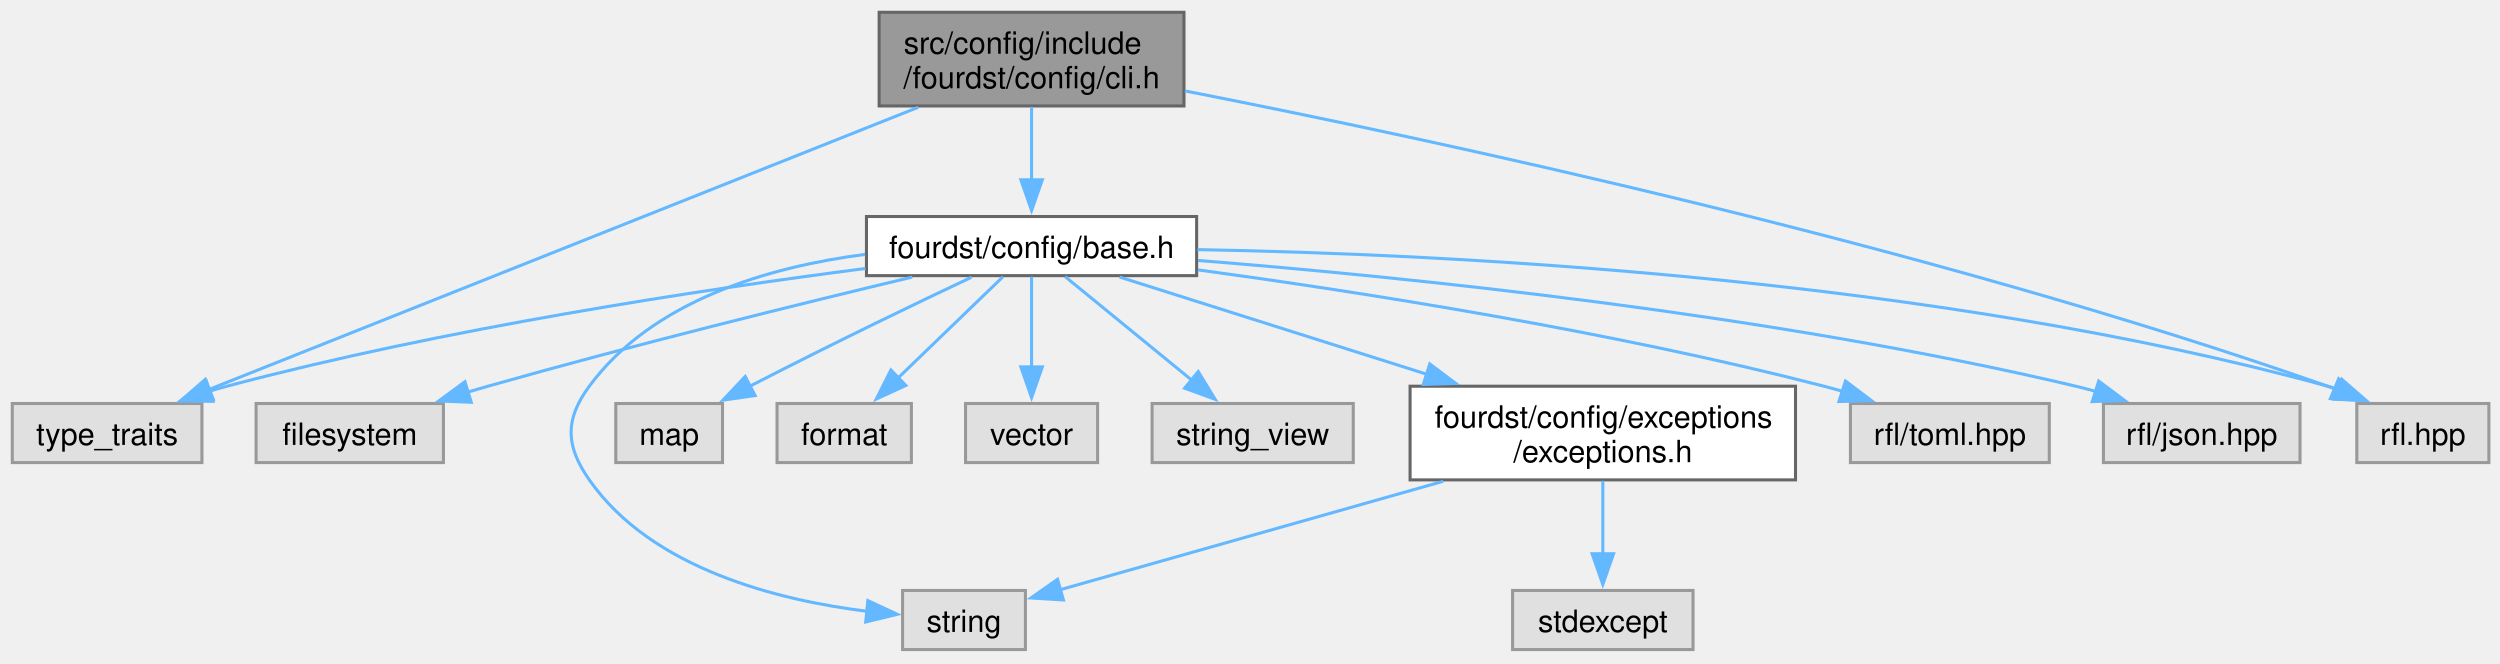
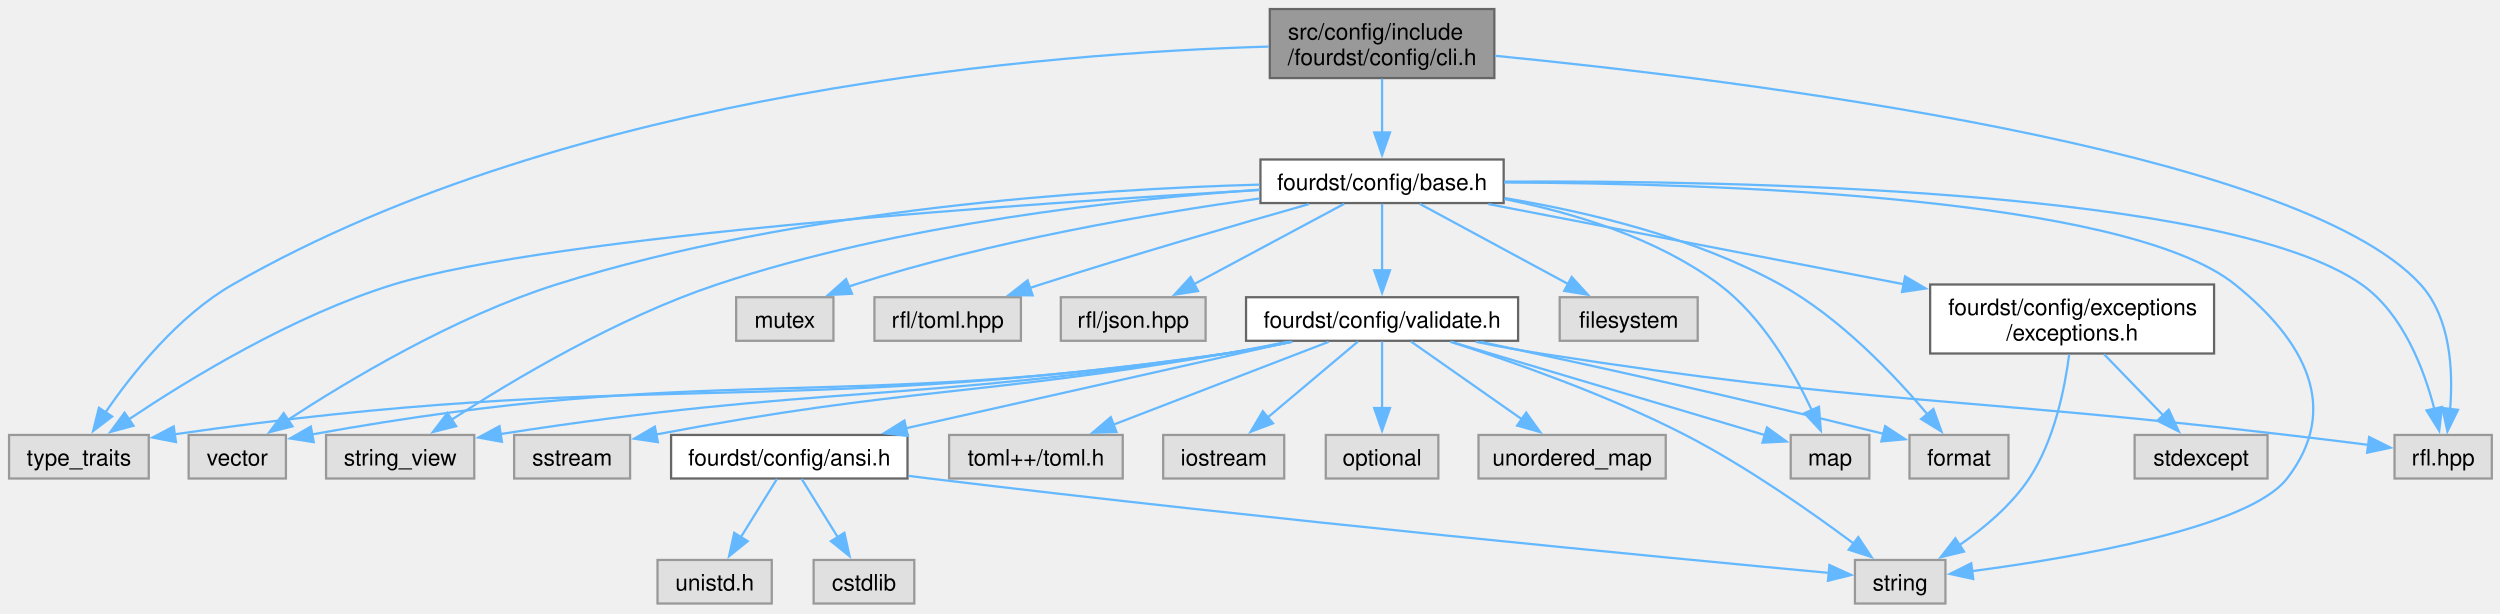
- <svg xmlns="http://www.w3.org/2000/svg" xmlns:xlink="http://www.w3.org/1999/xlink" width="814pt" height="216pt" viewBox="0.00 0.00 814.00 216.00">
-   <g id="graph0" class="graph" transform="scale(1 1) rotate(0) translate(4 211.5)">
+ <svg xmlns="http://www.w3.org/2000/svg" xmlns:xlink="http://www.w3.org/1999/xlink" width="1105pt" height="271pt" viewBox="0.00 0.00 1105.00 271.00">
+   <g id="graph0" class="graph" transform="scale(1 1) rotate(0) translate(4 266.75)">
    <g id="Node000001" class="node">
      <g id="a_Node000001">
        <a xlink:title="Integration layer between libconfig and CLI applications.">
-           <polygon fill="#999999" stroke="#666666" points="381.5,-207.5 282.25,-207.5 282.25,-177 381.5,-177 381.5,-207.5" />
-           <text xml:space="preserve" text-anchor="start" x="290.25" y="-194" font-family="Helvetica,sans-Serif" font-size="10.00">src/config/include</text>
-           <text xml:space="preserve" text-anchor="middle" x="331.88" y="-182.75" font-family="Helvetica,sans-Serif" font-size="10.00">/fourdst/config/cli.h</text>
+           <polygon fill="#999999" stroke="#666666" points="656.5,-262.75 557.25,-262.75 557.25,-232.25 656.5,-232.25 656.5,-262.75" />
+           <text xml:space="preserve" text-anchor="start" x="565.25" y="-249.25" font-family="Helvetica,sans-Serif" font-size="10.00">src/config/include</text>
+           <text xml:space="preserve" text-anchor="middle" x="606.88" y="-238" font-family="Helvetica,sans-Serif" font-size="10.00">/fourdst/config/cli.h</text>
        </a>
      </g>
    </g>
    <g id="Node000002" class="node">
      <g id="a_Node000002">
        <a xlink:title=" ">
-           <polygon fill="#e0e0e0" stroke="#999999" points="61.75,-80.12 0,-80.12 0,-60.88 61.75,-60.88 61.75,-80.12" />
-           <text xml:space="preserve" text-anchor="middle" x="30.88" y="-66.62" font-family="Helvetica,sans-Serif" font-size="10.00">type_traits</text>
+           <polygon fill="#e0e0e0" stroke="#999999" points="61.75,-74.5 0,-74.5 0,-55.25 61.75,-55.25 61.75,-74.5" />
+           <text xml:space="preserve" text-anchor="middle" x="30.88" y="-61" font-family="Helvetica,sans-Serif" font-size="10.00">type_traits</text>
        </a>
      </g>
    </g>
    <g id="edge1_Node000001_Node000002" class="edge">
      <g id="a_edge1_Node000001_Node000002">
        <a xlink:title=" ">
-           <path fill="none" stroke="#63b8ff" d="M294.97,-176.57C235.8,-153.03 120.65,-107.22 63.99,-84.67" />
-           <polygon fill="#63b8ff" stroke="#63b8ff" points="65.46,-81.49 54.87,-81.05 62.87,-88 65.46,-81.49" />
+           <path fill="none" stroke="#63b8ff" d="M556.76,-246.16C461.32,-243.43 249.55,-227.26 98.88,-141 74.63,-127.12 54.29,-101.54 42.35,-84.13" />
+           <polygon fill="#63b8ff" stroke="#63b8ff" points="45.57,-82.66 37.15,-76.23 39.73,-86.51 45.57,-82.66" />
        </a>
      </g>
    </g>
    <g id="Node000003" class="node">
      <g id="a_Node000003">
        <a xlink:href="base_8h.html" target="_top" xlink:title="Core configuration management classes and concepts.">
-           <polygon fill="white" stroke="#666666" points="385.62,-141 278.12,-141 278.12,-121.75 385.62,-121.75 385.62,-141" />
-           <text xml:space="preserve" text-anchor="middle" x="331.88" y="-127.5" font-family="Helvetica,sans-Serif" font-size="10.00">fourdst/config/base.h</text>
+           <polygon fill="white" stroke="#666666" points="660.62,-196.25 553.12,-196.25 553.12,-177 660.62,-177 660.62,-196.25" />
+           <text xml:space="preserve" text-anchor="middle" x="606.88" y="-182.75" font-family="Helvetica,sans-Serif" font-size="10.00">fourdst/config/base.h</text>
        </a>
      </g>
    </g>
    <g id="edge2_Node000001_Node000003" class="edge">
      <g id="a_edge2_Node000001_Node000003">
        <a xlink:title=" ">
-           <path fill="none" stroke="#63b8ff" d="M331.88,-176.7C331.88,-169.46 331.88,-160.59 331.88,-152.69" />
-           <polygon fill="#63b8ff" stroke="#63b8ff" points="335.38,-152.96 331.88,-142.96 328.38,-152.96 335.38,-152.96" />
+           <path fill="none" stroke="#63b8ff" d="M606.88,-231.95C606.88,-224.71 606.88,-215.84 606.88,-207.94" />
+           <polygon fill="#63b8ff" stroke="#63b8ff" points="610.38,-208.21 606.88,-198.21 603.38,-208.21 610.38,-208.21" />
+         </a>
+       </g>
+     </g>
+     <g id="Node000017" class="node">
+       <g id="a_Node000017">
+         <a xlink:title=" ">
+           <polygon fill="#e0e0e0" stroke="#999999" points="1097.38,-74.5 1054.38,-74.5 1054.38,-55.25 1097.38,-55.25 1097.38,-74.5" />
+           <text xml:space="preserve" text-anchor="middle" x="1075.88" y="-61" font-family="Helvetica,sans-Serif" font-size="10.00">rfl.hpp</text>
+         </a>
+       </g>
+     </g>
+     <g id="edge34_Node000001_Node000017" class="edge">
+       <g id="a_edge34_Node000001_Node000017">
+         <a xlink:title=" ">
+           <path fill="none" stroke="#63b8ff" d="M656.86,-242.09C764.13,-231.54 1011.1,-201.16 1065.88,-141 1079.29,-126.27 1080.33,-102.69 1078.95,-85.87" />
+           <polygon fill="#63b8ff" stroke="#63b8ff" points="1082.44,-85.6 1077.76,-76.1 1075.49,-86.45 1082.44,-85.6" />
+         </a>
+       </g>
+     </g>
+     <g id="edge9_Node000003_Node000002" class="edge">
+       <g id="a_edge9_Node000003_Node000002">
+         <a xlink:title=" ">
+           <path fill="none" stroke="#63b8ff" d="M552.89,-182.76C452.32,-176.98 240.12,-162.62 169.88,-141 125.67,-127.39 79.39,-99.12 52.95,-81.4" />
+           <polygon fill="#63b8ff" stroke="#63b8ff" points="55.01,-78.57 44.77,-75.82 51.06,-84.35 55.01,-78.57" />
+         </a>
+       </g>
+     </g>
+     <g id="Node000004" class="node">
+       <g id="a_Node000004">
+         <a xlink:title=" ">
+           <polygon fill="#e0e0e0" stroke="#999999" points="746.38,-135.38 685.38,-135.38 685.38,-116.12 746.38,-116.12 746.38,-135.38" />
+           <text xml:space="preserve" text-anchor="middle" x="715.88" y="-121.88" font-family="Helvetica,sans-Serif" font-size="10.00">filesystem</text>
+         </a>
+       </g>
+     </g>
+     <g id="edge3_Node000003_Node000004" class="edge">
+       <g id="a_edge3_Node000003_Node000004">
+         <a xlink:title=" ">
+           <path fill="none" stroke="#63b8ff" d="M623.43,-176.68C640.88,-167.26 668.62,-152.27 689.17,-141.18" />
+           <polygon fill="#63b8ff" stroke="#63b8ff" points="690.7,-144.33 697.83,-136.5 687.37,-138.17 690.7,-144.33" />
+         </a>
+       </g>
+     </g>
+     <g id="Node000005" class="node">
+       <g id="a_Node000005">
+         <a xlink:title=" ">
+           <polygon fill="#e0e0e0" stroke="#999999" points="855.88,-19.25 815.88,-19.25 815.88,0 855.88,0 855.88,-19.25" />
+           <text xml:space="preserve" text-anchor="middle" x="835.88" y="-5.75" font-family="Helvetica,sans-Serif" font-size="10.00">string</text>
+         </a>
+       </g>
+     </g>
+     <g id="edge4_Node000003_Node000005" class="edge">
+       <g id="a_edge4_Node000003_Node000005">
+         <a xlink:title=" ">
+           <path fill="none" stroke="#63b8ff" d="M660.86,-186.08C752.99,-185.77 935.36,-180.06 983.88,-141 1014.61,-116.26 1031,-86.48 1006.88,-55.25 989.99,-33.4 912.31,-20.21 867.68,-14.31" />
+           <polygon fill="#63b8ff" stroke="#63b8ff" points="868.17,-10.85 857.81,-13.06 867.29,-17.79 868.17,-10.85" />
+         </a>
+       </g>
+     </g>
+     <g id="Node000006" class="node">
+       <g id="a_Node000006">
+         <a xlink:title=" ">
+           <polygon fill="#e0e0e0" stroke="#999999" points="822.25,-74.5 787.5,-74.5 787.5,-55.25 822.25,-55.25 822.25,-74.5" />
+           <text xml:space="preserve" text-anchor="middle" x="804.88" y="-61" font-family="Helvetica,sans-Serif" font-size="10.00">map</text>
+         </a>
+       </g>
+     </g>
+     <g id="edge5_Node000003_Node000006" class="edge">
+       <g id="a_edge5_Node000003_Node000006">
+         <a xlink:title=" ">
+           <path fill="none" stroke="#63b8ff" d="M660.97,-178.76C691.23,-172.76 728.3,-161.61 755.88,-141 775.03,-126.68 788.83,-102.51 796.82,-85.46" />
+           <polygon fill="#63b8ff" stroke="#63b8ff" points="799.98,-86.95 800.8,-76.38 793.57,-84.13 799.98,-86.95" />
+         </a>
+       </g>
+     </g>
+     <g id="Node000007" class="node">
+       <g id="a_Node000007">
+         <a xlink:title=" ">
+           <polygon fill="#e0e0e0" stroke="#999999" points="883.75,-74.5 840,-74.5 840,-55.25 883.75,-55.25 883.75,-74.5" />
+           <text xml:space="preserve" text-anchor="middle" x="861.88" y="-61" font-family="Helvetica,sans-Serif" font-size="10.00">format</text>
+         </a>
+       </g>
+     </g>
+     <g id="edge6_Node000003_Node000007" class="edge">
+       <g id="a_edge6_Node000003_Node000007">
+         <a xlink:title=" ">
+           <path fill="none" stroke="#63b8ff" d="M661.1,-179.19C697.32,-173.18 745.07,-161.87 782.88,-141 809.44,-126.34 833.71,-100.58 848.15,-83.37" />
+           <polygon fill="#63b8ff" stroke="#63b8ff" points="850.56,-85.96 854.15,-75.99 845.13,-81.54 850.56,-85.96" />
+         </a>
+       </g>
+     </g>
+     <g id="Node000008" class="node">
+       <g id="a_Node000008">
+         <a xlink:title=" ">
+           <polygon fill="#e0e0e0" stroke="#999999" points="122.38,-74.5 79.38,-74.5 79.38,-55.25 122.38,-55.25 122.38,-74.5" />
+           <text xml:space="preserve" text-anchor="middle" x="100.88" y="-61" font-family="Helvetica,sans-Serif" font-size="10.00">vector</text>
+         </a>
+       </g>
+     </g>
+     <g id="edge7_Node000003_Node000008" class="edge">
+       <g id="a_edge7_Node000003_Node000008">
+         <a xlink:title=" ">
+           <path fill="none" stroke="#63b8ff" d="M552.68,-185.15C480.24,-183.15 348.57,-174.66 241.88,-141 197.08,-126.87 149.84,-98.55 123,-81.01" />
+           <polygon fill="#63b8ff" stroke="#63b8ff" points="125.28,-78.32 115.02,-75.7 121.41,-84.15 125.28,-78.32" />
+         </a>
+       </g>
+     </g>
+     <g id="Node000009" class="node">
+       <g id="a_Node000009">
+         <a xlink:title=" ">
+           <polygon fill="#e0e0e0" stroke="#999999" points="205.62,-74.5 140.12,-74.5 140.12,-55.25 205.62,-55.25 205.62,-74.5" />
+           <text xml:space="preserve" text-anchor="middle" x="172.88" y="-61" font-family="Helvetica,sans-Serif" font-size="10.00">string_view</text>
+         </a>
+       </g>
+     </g>
+     <g id="edge8_Node000003_Node000009" class="edge">
+       <g id="a_edge8_Node000003_Node000009">
+         <a xlink:title=" ">
+           <path fill="none" stroke="#63b8ff" d="M552.75,-182.94C492.76,-178.71 393.81,-167.96 312.88,-141 268.98,-126.38 222.5,-98.66 195.67,-81.29" />
+           <polygon fill="#63b8ff" stroke="#63b8ff" points="197.62,-78.39 187.34,-75.81 193.77,-84.23 197.62,-78.39" />
+         </a>
+       </g>
+     </g>
+     <g id="Node000010" class="node">
+       <g id="a_Node000010">
+         <a xlink:title=" ">
+           <polygon fill="#e0e0e0" stroke="#999999" points="364.38,-135.38 321.38,-135.38 321.38,-116.12 364.38,-116.12 364.38,-135.38" />
+           <text xml:space="preserve" text-anchor="middle" x="342.88" y="-121.88" font-family="Helvetica,sans-Serif" font-size="10.00">mutex</text>
+         </a>
+       </g>
+     </g>
+     <g id="edge10_Node000003_Node000010" class="edge">
+       <g id="a_edge10_Node000003_Node000010">
+         <a xlink:title=" ">
+           <path fill="none" stroke="#63b8ff" d="M552.75,-179.04C504.92,-172.33 433.69,-160.16 373.88,-141 372.91,-140.69 371.94,-140.36 370.96,-140.01" />
+           <polygon fill="#63b8ff" stroke="#63b8ff" points="372.6,-136.9 362.02,-136.36 369.95,-143.38 372.6,-136.9" />
+         </a>
+       </g>
+     </g>
+     <g id="Node000011" class="node">
+       <g id="a_Node000011">
+         <a xlink:href="exceptions_8h.html" target="_top" xlink:title="Exception classes for the configuration library.">
+           <polygon fill="white" stroke="#666666" points="974.62,-141 849.12,-141 849.12,-110.5 974.62,-110.5 974.62,-141" />
+           <text xml:space="preserve" text-anchor="start" x="857.12" y="-127.5" font-family="Helvetica,sans-Serif" font-size="10.00">fourdst/config/exceptions</text>
+           <text xml:space="preserve" text-anchor="middle" x="911.88" y="-116.25" font-family="Helvetica,sans-Serif" font-size="10.00">/exceptions.h</text>
+         </a>
+       </g>
+     </g>
+     <g id="edge11_Node000003_Node000011" class="edge">
+       <g id="a_edge11_Node000003_Node000011">
+         <a xlink:title=" ">
+           <path fill="none" stroke="#63b8ff" d="M653.86,-176.55C702.82,-167.1 780.23,-152.16 837.5,-141.11" />
+           <polygon fill="#63b8ff" stroke="#63b8ff" points="838.03,-144.57 847.18,-139.24 836.7,-137.7 838.03,-144.57" />
+         </a>
+       </g>
+     </g>
+     <g id="Node000013" class="node">
+       <g id="a_Node000013">
+         <a xlink:href="validate_8h.html" target="_top" xlink:title=" ">
+           <polygon fill="white" stroke="#666666" points="667,-135.38 546.75,-135.38 546.75,-116.12 667,-116.12 667,-135.38" />
+           <text xml:space="preserve" text-anchor="middle" x="606.88" y="-121.88" font-family="Helvetica,sans-Serif" font-size="10.00">fourdst/config/validate.h</text>
+         </a>
+       </g>
+     </g>
+     <g id="edge14_Node000003_Node000013" class="edge">
+       <g id="a_edge14_Node000003_Node000013">
+         <a xlink:title=" ">
+           <path fill="none" stroke="#63b8ff" d="M606.88,-176.68C606.88,-168.9 606.88,-157.33 606.88,-147.28" />
+           <polygon fill="#63b8ff" stroke="#63b8ff" points="610.38,-147.29 606.88,-137.29 603.38,-147.29 610.38,-147.29" />
+         </a>
+       </g>
+     </g>
+     <g id="edge31_Node000003_Node000017" class="edge">
+       <g id="a_edge31_Node000003_Node000017">
+         <a xlink:title=" ">
+           <path fill="none" stroke="#63b8ff" d="M661.01,-186.47C763.3,-187.04 980.08,-183.08 1039.88,-141 1058.14,-128.14 1067.47,-103.46 1072,-85.89" />
+           <polygon fill="#63b8ff" stroke="#63b8ff" points="1075.37,-86.87 1074.13,-76.35 1068.53,-85.34 1075.37,-86.87" />
+         </a>
+       </g>
+     </g>
+     <g id="Node000023" class="node">
+       <g id="a_Node000023">
+         <a xlink:title=" ">
+           <polygon fill="#e0e0e0" stroke="#999999" points="447.25,-135.38 382.5,-135.38 382.5,-116.12 447.25,-116.12 447.25,-135.38" />
+           <text xml:space="preserve" text-anchor="middle" x="414.88" y="-121.88" font-family="Helvetica,sans-Serif" font-size="10.00">rfl/toml.hpp</text>
+         </a>
+       </g>
+     </g>
+     <g id="edge32_Node000003_Node000023" class="edge">
+       <g id="a_edge32_Node000003_Node000023">
+         <a xlink:title=" ">
+           <path fill="none" stroke="#63b8ff" d="M574.63,-176.57C543.97,-167.85 496.6,-154.09 455.88,-141 454.31,-140.5 452.71,-139.97 451.09,-139.44" />
+           <polygon fill="#63b8ff" stroke="#63b8ff" points="452.43,-136.2 441.84,-136.31 450.19,-142.83 452.43,-136.2" />
+         </a>
+       </g>
+     </g>
+     <g id="Node000024" class="node">
+       <g id="a_Node000024">
+         <a xlink:title=" ">
+           <polygon fill="#e0e0e0" stroke="#999999" points="528.88,-135.38 464.88,-135.38 464.88,-116.12 528.88,-116.12 528.88,-135.38" />
+           <text xml:space="preserve" text-anchor="middle" x="496.88" y="-121.88" font-family="Helvetica,sans-Serif" font-size="10.00">rfl/json.hpp</text>
+         </a>
+       </g>
+     </g>
+     <g id="edge33_Node000003_Node000024" class="edge">
+       <g id="a_edge33_Node000003_Node000024">
+         <a xlink:title=" ">
+           <path fill="none" stroke="#63b8ff" d="M590.17,-176.68C572.56,-167.26 544.56,-152.27 523.83,-141.18" />
+           <polygon fill="#63b8ff" stroke="#63b8ff" points="525.54,-138.12 515.07,-136.49 522.24,-144.29 525.54,-138.12" />
+         </a>
+       </g>
+     </g>
+     <g id="edge13_Node000011_Node000005" class="edge">
+       <g id="a_edge13_Node000011_Node000005">
+         <a xlink:title=" ">
+           <path fill="none" stroke="#63b8ff" d="M910.57,-110.07C908.67,-95.19 904.02,-72.02 892.88,-55.25 885.04,-43.47 873.08,-33.42 862.13,-25.86" />
+           <polygon fill="#63b8ff" stroke="#63b8ff" points="864.08,-22.95 853.78,-20.46 860.28,-28.83 864.08,-22.95" />
        </a>
      </g>
    </g>
    <g id="Node000012" class="node">
      <g id="a_Node000012">
        <a xlink:title=" ">
-           <polygon fill="#e0e0e0" stroke="#999999" points="806.38,-80.12 763.38,-80.12 763.38,-60.88 806.38,-60.88 806.38,-80.12" />
-           <text xml:space="preserve" text-anchor="middle" x="784.88" y="-66.62" font-family="Helvetica,sans-Serif" font-size="10.00">rfl.hpp</text>
-         </a>
-       </g>
-     </g>
-     <g id="edge16_Node000001_Node000012" class="edge">
-       <g id="a_edge16_Node000001_Node000012">
-         <a xlink:title=" ">
-           <path fill="none" stroke="#63b8ff" d="M381.81,-181.9C461.69,-166.26 622.6,-131.88 753.88,-85.75 754.67,-85.47 755.48,-85.18 756.28,-84.87" />
-           <polygon fill="#63b8ff" stroke="#63b8ff" points="757.47,-88.17 765.35,-81.1 754.77,-81.71 757.47,-88.17" />
-         </a>
-       </g>
-     </g>
-     <g id="edge9_Node000003_Node000002" class="edge">
-       <g id="a_edge9_Node000003_Node000002">
-         <a xlink:title=" ">
-           <path fill="none" stroke="#63b8ff" d="M277.82,-124.09C224.41,-117.19 140.67,-104.55 69.88,-85.75 68.01,-85.25 66.1,-84.71 64.19,-84.12" />
-           <polygon fill="#63b8ff" stroke="#63b8ff" points="65.37,-80.82 54.77,-80.97 63.15,-87.46 65.37,-80.82" />
-         </a>
-       </g>
-     </g>
-     <g id="Node000004" class="node">
-       <g id="a_Node000004">
-         <a xlink:title=" ">
-           <polygon fill="#e0e0e0" stroke="#999999" points="140.38,-80.12 79.38,-80.12 79.38,-60.88 140.38,-60.88 140.38,-80.12" />
-           <text xml:space="preserve" text-anchor="middle" x="109.88" y="-66.62" font-family="Helvetica,sans-Serif" font-size="10.00">filesystem</text>
-         </a>
-       </g>
-     </g>
-     <g id="edge3_Node000003_Node000004" class="edge">
-       <g id="a_edge3_Node000003_Node000004">
-         <a xlink:title=" ">
-           <path fill="none" stroke="#63b8ff" d="M293.03,-121.29C257.05,-112.7 202.13,-99.17 154.88,-85.75 152.75,-85.15 150.57,-84.51 148.37,-83.86" />
-           <polygon fill="#63b8ff" stroke="#63b8ff" points="149.44,-80.52 138.85,-80.95 147.39,-87.22 149.44,-80.52" />
-         </a>
-       </g>
-     </g>
-     <g id="Node000005" class="node">
-       <g id="a_Node000005">
-         <a xlink:title=" ">
-           <polygon fill="#e0e0e0" stroke="#999999" points="329.88,-19.25 289.88,-19.25 289.88,0 329.88,0 329.88,-19.25" />
-           <text xml:space="preserve" text-anchor="middle" x="309.88" y="-5.75" font-family="Helvetica,sans-Serif" font-size="10.00">string</text>
-         </a>
-       </g>
-     </g>
-     <g id="edge4_Node000003_Node000005" class="edge">
-       <g id="a_edge4_Node000003_Node000005">
-         <a xlink:title=" ">
-           <path fill="none" stroke="#63b8ff" d="M277.68,-128.68C246.02,-124.56 208.37,-113.56 187.88,-85.75 179.83,-74.84 180.11,-66.36 187.88,-55.25 208.2,-26.17 249.62,-15.98 278.53,-12.44" />
-           <polygon fill="#63b8ff" stroke="#63b8ff" points="278.57,-15.96 288.17,-11.48 277.88,-8.99 278.57,-15.96" />
-         </a>
-       </g>
-     </g>
-     <g id="Node000006" class="node">
-       <g id="a_Node000006">
-         <a xlink:title=" ">
-           <polygon fill="#e0e0e0" stroke="#999999" points="231.25,-80.12 196.5,-80.12 196.5,-60.88 231.25,-60.88 231.25,-80.12" />
-           <text xml:space="preserve" text-anchor="middle" x="213.88" y="-66.62" font-family="Helvetica,sans-Serif" font-size="10.00">map</text>
-         </a>
-       </g>
-     </g>
-     <g id="edge5_Node000003_Node000006" class="edge">
-       <g id="a_edge5_Node000003_Node000006">
-         <a xlink:title=" ">
-           <path fill="none" stroke="#63b8ff" d="M312.35,-121.25C295.46,-113.28 270.21,-101.2 240.01,-85.68" />
-           <polygon fill="#63b8ff" stroke="#63b8ff" points="241.87,-82.7 231.38,-81.21 238.65,-88.92 241.87,-82.7" />
-         </a>
-       </g>
-     </g>
-     <g id="Node000007" class="node">
-       <g id="a_Node000007">
-         <a xlink:title=" ">
-           <polygon fill="#e0e0e0" stroke="#999999" points="292.75,-80.12 249,-80.12 249,-60.88 292.75,-60.88 292.75,-80.12" />
-           <text xml:space="preserve" text-anchor="middle" x="270.88" y="-66.62" font-family="Helvetica,sans-Serif" font-size="10.00">format</text>
-         </a>
-       </g>
-     </g>
-     <g id="edge6_Node000003_Node000007" class="edge">
-       <g id="a_edge6_Node000003_Node000007">
-         <a xlink:title=" ">
-           <path fill="none" stroke="#63b8ff" d="M322.61,-121.43C313.56,-112.7 299.57,-99.19 288.41,-88.43" />
-           <polygon fill="#63b8ff" stroke="#63b8ff" points="290.94,-86 281.32,-81.58 286.08,-91.04 290.94,-86" />
-         </a>
-       </g>
-     </g>
-     <g id="Node000008" class="node">
-       <g id="a_Node000008">
-         <a xlink:title=" ">
-           <polygon fill="#e0e0e0" stroke="#999999" points="353.38,-80.12 310.38,-80.12 310.38,-60.88 353.38,-60.88 353.38,-80.12" />
-           <text xml:space="preserve" text-anchor="middle" x="331.88" y="-66.62" font-family="Helvetica,sans-Serif" font-size="10.00">vector</text>
-         </a>
-       </g>
-     </g>
-     <g id="edge7_Node000003_Node000008" class="edge">
-       <g id="a_edge7_Node000003_Node000008">
-         <a xlink:title=" ">
-           <path fill="none" stroke="#63b8ff" d="M331.88,-121.43C331.88,-113.65 331.88,-102.08 331.88,-92.03" />
-           <polygon fill="#63b8ff" stroke="#63b8ff" points="335.38,-92.04 331.88,-82.04 328.38,-92.04 335.38,-92.04" />
-         </a>
-       </g>
-     </g>
-     <g id="Node000009" class="node">
-       <g id="a_Node000009">
-         <a xlink:title=" ">
-           <polygon fill="#e0e0e0" stroke="#999999" points="436.62,-80.12 371.12,-80.12 371.12,-60.88 436.62,-60.88 436.62,-80.12" />
-           <text xml:space="preserve" text-anchor="middle" x="403.88" y="-66.62" font-family="Helvetica,sans-Serif" font-size="10.00">string_view</text>
-         </a>
-       </g>
-     </g>
-     <g id="edge8_Node000003_Node000009" class="edge">
-       <g id="a_edge8_Node000003_Node000009">
-         <a xlink:title=" ">
-           <path fill="none" stroke="#63b8ff" d="M342.81,-121.43C353.7,-112.53 370.66,-98.66 383.95,-87.79" />
-           <polygon fill="#63b8ff" stroke="#63b8ff" points="386.14,-90.52 391.67,-81.48 381.71,-85.1 386.14,-90.52" />
-         </a>
-       </g>
-     </g>
-     <g id="Node000010" class="node">
-       <g id="a_Node000010">
-         <a xlink:href="exceptions_8h.html" target="_top" xlink:title="Exception classes for the configuration library.">
-           <polygon fill="white" stroke="#666666" points="580.62,-85.75 455.12,-85.75 455.12,-55.25 580.62,-55.25 580.62,-85.75" />
-           <text xml:space="preserve" text-anchor="start" x="463.12" y="-72.25" font-family="Helvetica,sans-Serif" font-size="10.00">fourdst/config/exceptions</text>
-           <text xml:space="preserve" text-anchor="middle" x="517.88" y="-61" font-family="Helvetica,sans-Serif" font-size="10.00">/exceptions.h</text>
-         </a>
-       </g>
-     </g>
-     <g id="edge10_Node000003_Node000010" class="edge">
-       <g id="a_edge10_Node000003_Node000010">
-         <a xlink:title=" ">
-           <path fill="none" stroke="#63b8ff" d="M360.53,-121.3C387.08,-112.9 427.35,-100.15 460.51,-89.66" />
-           <polygon fill="#63b8ff" stroke="#63b8ff" points="461.53,-93.01 470.01,-86.65 459.42,-86.33 461.53,-93.01" />
-         </a>
-       </g>
-     </g>
-     <g id="edge13_Node000003_Node000012" class="edge">
-       <g id="a_edge13_Node000003_Node000012">
-         <a xlink:title=" ">
-           <path fill="none" stroke="#63b8ff" d="M385.87,-130.23C467.14,-128.78 625.11,-121.12 753.88,-85.75 755.05,-85.43 756.23,-85.07 757.41,-84.67" />
-           <polygon fill="#63b8ff" stroke="#63b8ff" points="758.46,-88.02 766.46,-81.08 755.88,-81.52 758.46,-88.02" />
-         </a>
-       </g>
-     </g>
-     <g id="Node000013" class="node">
-       <g id="a_Node000013">
-         <a xlink:title=" ">
-           <polygon fill="#e0e0e0" stroke="#999999" points="663.25,-80.12 598.5,-80.12 598.5,-60.88 663.25,-60.88 663.25,-80.12" />
-           <text xml:space="preserve" text-anchor="middle" x="630.88" y="-66.62" font-family="Helvetica,sans-Serif" font-size="10.00">rfl/toml.hpp</text>
-         </a>
-       </g>
-     </g>
-     <g id="edge14_Node000003_Node000013" class="edge">
-       <g id="a_edge14_Node000003_Node000013">
-         <a xlink:title=" ">
-           <path fill="none" stroke="#63b8ff" d="M386.03,-123.63C438.62,-116.47 520.45,-103.69 589.88,-85.75 591.87,-85.24 593.9,-84.67 595.95,-84.07" />
-           <polygon fill="#63b8ff" stroke="#63b8ff" points="596.89,-87.44 605.35,-81.06 594.76,-80.77 596.89,-87.44" />
+           <polygon fill="#e0e0e0" stroke="#999999" points="998.25,-74.5 939.5,-74.5 939.5,-55.25 998.25,-55.25 998.25,-74.5" />
+           <text xml:space="preserve" text-anchor="middle" x="968.88" y="-61" font-family="Helvetica,sans-Serif" font-size="10.00">stdexcept</text>
+         </a>
+       </g>
+     </g>
+     <g id="edge12_Node000011_Node000012" class="edge">
+       <g id="a_edge12_Node000011_Node000012">
+         <a xlink:title=" ">
+           <path fill="none" stroke="#63b8ff" d="M925.96,-110.2C933.89,-102.01 943.84,-91.73 952.16,-83.14" />
+           <polygon fill="#63b8ff" stroke="#63b8ff" points="954.59,-85.66 959.04,-76.04 949.56,-80.79 954.59,-85.66" />
+         </a>
+       </g>
+     </g>
+     <g id="edge26_Node000013_Node000002" class="edge">
+       <g id="a_edge26_Node000013_Node000002">
+         <a xlink:title=" ">
+           <path fill="none" stroke="#63b8ff" d="M567.25,-115.67C557.68,-113.72 547.44,-111.85 537.88,-110.5 334.94,-81.86 278.22,-104.28 73.04,-74.78" />
+           <polygon fill="#63b8ff" stroke="#63b8ff" points="73.78,-71.35 63.38,-73.36 72.77,-78.28 73.78,-71.35" />
+         </a>
+       </g>
+     </g>
+     <g id="edge21_Node000013_Node000005" class="edge">
+       <g id="a_edge21_Node000013_Node000005">
+         <a xlink:title=" ">
+           <path fill="none" stroke="#63b8ff" d="M637,-115.69C664.73,-106.83 706.63,-92.12 740.88,-74.5 767.99,-60.54 796.72,-40.37 815.4,-26.45" />
+           <polygon fill="#63b8ff" stroke="#63b8ff" points="817.36,-29.36 823.22,-20.53 813.13,-23.78 817.36,-29.36" />
+         </a>
+       </g>
+     </g>
+     <g id="edge28_Node000013_Node000006" class="edge">
+       <g id="a_edge28_Node000013_Node000006">
+         <a xlink:title=" ">
+           <path fill="none" stroke="#63b8ff" d="M637.38,-115.68C675.16,-104.45 739.05,-85.45 776.05,-74.45" />
+           <polygon fill="#63b8ff" stroke="#63b8ff" points="777.01,-77.81 785.59,-71.61 775.01,-71.1 777.01,-77.81" />
+         </a>
+       </g>
+     </g>
+     <g id="edge25_Node000013_Node000007" class="edge">
+       <g id="a_edge25_Node000013_Node000007">
+         <a xlink:title=" ">
+           <path fill="none" stroke="#63b8ff" d="M650.39,-115.67C693.34,-106.56 761.12,-91.77 828.72,-74.95" />
+           <polygon fill="#63b8ff" stroke="#63b8ff" points="829.24,-78.42 838.09,-72.6 827.54,-71.63 829.24,-78.42" />
+         </a>
+       </g>
+     </g>
+     <g id="edge23_Node000013_Node000008" class="edge">
+       <g id="a_edge23_Node000013_Node000008">
+         <a xlink:title=" ">
+           <path fill="none" stroke="#63b8ff" d="M566.88,-115.67C557.41,-113.75 547.31,-111.89 537.88,-110.5 361.89,-84.63 311.46,-106.79 134.03,-74.76" />
+           <polygon fill="#63b8ff" stroke="#63b8ff" points="134.67,-71.32 124.2,-72.95 133.4,-78.21 134.67,-71.32" />
+         </a>
+       </g>
+     </g>
+     <g id="edge22_Node000013_Node000009" class="edge">
+       <g id="a_edge22_Node000013_Node000009">
+         <a xlink:title=" ">
+           <path fill="none" stroke="#63b8ff" d="M566.13,-115.68C556.87,-113.8 547.06,-111.95 537.88,-110.5 398.41,-88.4 358.92,-96.97 217.23,-74.91" />
+           <polygon fill="#63b8ff" stroke="#63b8ff" points="217.86,-71.46 207.44,-73.35 216.77,-78.38 217.86,-71.46" />
        </a>
      </g>
    </g>
    <g id="Node000014" class="node">
      <g id="a_Node000014">
-         <a xlink:title=" ">
-           <polygon fill="#e0e0e0" stroke="#999999" points="744.88,-80.12 680.88,-80.12 680.88,-60.88 744.88,-60.88 744.88,-80.12" />
-           <text xml:space="preserve" text-anchor="middle" x="712.88" y="-66.62" font-family="Helvetica,sans-Serif" font-size="10.00">rfl/json.hpp</text>
-         </a>
-       </g>
-     </g>
-     <g id="edge15_Node000003_Node000014" class="edge">
-       <g id="a_edge15_Node000003_Node000014">
-         <a xlink:title=" ">
-           <path fill="none" stroke="#63b8ff" d="M386.08,-126.69C453.7,-121.31 572.52,-109.28 671.88,-85.75 674.02,-85.24 676.21,-84.66 678.41,-84.04" />
-           <polygon fill="#63b8ff" stroke="#63b8ff" points="679.34,-87.42 687.83,-81.08 677.24,-80.74 679.34,-87.42" />
-         </a>
-       </g>
-     </g>
-     <g id="edge12_Node000010_Node000005" class="edge">
-       <g id="a_edge12_Node000010_Node000005">
-         <a xlink:title=" ">
-           <path fill="none" stroke="#63b8ff" d="M465.92,-54.8C426.64,-43.67 374,-28.77 341.01,-19.44" />
-           <polygon fill="#63b8ff" stroke="#63b8ff" points="342.25,-16.15 331.67,-16.8 340.34,-22.89 342.25,-16.15" />
-         </a>
-       </g>
-     </g>
-     <g id="Node000011" class="node">
-       <g id="a_Node000011">
-         <a xlink:title=" ">
-           <polygon fill="#e0e0e0" stroke="#999999" points="547.25,-19.25 488.5,-19.25 488.5,0 547.25,0 547.25,-19.25" />
-           <text xml:space="preserve" text-anchor="middle" x="517.88" y="-5.75" font-family="Helvetica,sans-Serif" font-size="10.00">stdexcept</text>
-         </a>
-       </g>
-     </g>
-     <g id="edge11_Node000010_Node000011" class="edge">
-       <g id="a_edge11_Node000010_Node000011">
-         <a xlink:title=" ">
-           <path fill="none" stroke="#63b8ff" d="M517.88,-54.95C517.88,-47.71 517.88,-38.84 517.88,-30.94" />
-           <polygon fill="#63b8ff" stroke="#63b8ff" points="521.38,-31.21 517.88,-21.21 514.38,-31.21 521.38,-31.21" />
+         <a xlink:href="ansi_8h.html" target="_top" xlink:title=" ">
+           <polygon fill="white" stroke="#666666" points="397.12,-74.5 292.62,-74.5 292.62,-55.25 397.12,-55.25 397.12,-74.5" />
+           <text xml:space="preserve" text-anchor="middle" x="344.88" y="-61" font-family="Helvetica,sans-Serif" font-size="10.00">fourdst/config/ansi.h</text>
+         </a>
+       </g>
+     </g>
+     <g id="edge15_Node000013_Node000014" class="edge">
+       <g id="a_edge15_Node000013_Node000014">
+         <a xlink:title=" ">
+           <path fill="none" stroke="#63b8ff" d="M566.51,-115.68C520.84,-105.42 446.32,-88.67 396.46,-77.47" />
+           <polygon fill="#63b8ff" stroke="#63b8ff" points="397.28,-74.07 386.76,-75.29 395.75,-80.89 397.28,-74.07" />
+         </a>
+       </g>
+     </g>
+     <g id="edge19_Node000013_Node000017" class="edge">
+       <g id="a_edge19_Node000013_Node000017">
+         <a xlink:title=" ">
+           <path fill="none" stroke="#63b8ff" d="M648.22,-115.68C657.61,-113.8 667.56,-111.95 676.88,-110.5 822.65,-87.76 860.34,-91.65 1006.88,-74.5 1018.62,-73.13 1031.48,-71.54 1042.89,-70.11" />
+           <polygon fill="#63b8ff" stroke="#63b8ff" points="1043.15,-73.6 1052.63,-68.87 1042.27,-66.66 1043.15,-73.6" />
+         </a>
+       </g>
+     </g>
+     <g id="Node000018" class="node">
+       <g id="a_Node000018">
+         <a xlink:title=" ">
+           <polygon fill="#e0e0e0" stroke="#999999" points="492.25,-74.5 415.5,-74.5 415.5,-55.25 492.25,-55.25 492.25,-74.5" />
+           <text xml:space="preserve" text-anchor="middle" x="453.88" y="-61" font-family="Helvetica,sans-Serif" font-size="10.00">toml++/toml.h</text>
+         </a>
+       </g>
+     </g>
+     <g id="edge20_Node000013_Node000018" class="edge">
+       <g id="a_edge20_Node000013_Node000018">
+         <a xlink:title=" ">
+           <path fill="none" stroke="#63b8ff" d="M583.3,-115.68C557.81,-105.87 516.93,-90.14 487.94,-78.98" />
+           <polygon fill="#63b8ff" stroke="#63b8ff" points="489.48,-75.82 478.89,-75.5 486.96,-82.36 489.48,-75.82" />
+         </a>
+       </g>
+     </g>
+     <g id="Node000019" class="node">
+       <g id="a_Node000019">
+         <a xlink:title=" ">
+           <polygon fill="#e0e0e0" stroke="#999999" points="563.62,-74.5 510.12,-74.5 510.12,-55.25 563.62,-55.25 563.62,-74.5" />
+           <text xml:space="preserve" text-anchor="middle" x="536.88" y="-61" font-family="Helvetica,sans-Serif" font-size="10.00">iostream</text>
+         </a>
+       </g>
+     </g>
+     <g id="edge24_Node000013_Node000019" class="edge">
+       <g id="a_edge24_Node000013_Node000019">
+         <a xlink:title=" ">
+           <path fill="none" stroke="#63b8ff" d="M596.24,-115.81C585.66,-106.9 569.16,-93.03 556.25,-82.17" />
+           <polygon fill="#63b8ff" stroke="#63b8ff" points="558.67,-79.63 548.76,-75.88 554.17,-84.99 558.67,-79.63" />
+         </a>
+       </g>
+     </g>
+     <g id="Node000020" class="node">
+       <g id="a_Node000020">
+         <a xlink:title=" ">
+           <polygon fill="#e0e0e0" stroke="#999999" points="631.75,-74.5 582,-74.5 582,-55.25 631.75,-55.25 631.75,-74.5" />
+           <text xml:space="preserve" text-anchor="middle" x="606.88" y="-61" font-family="Helvetica,sans-Serif" font-size="10.00">optional</text>
+         </a>
+       </g>
+     </g>
+     <g id="edge27_Node000013_Node000020" class="edge">
+       <g id="a_edge27_Node000013_Node000020">
+         <a xlink:title=" ">
+           <path fill="none" stroke="#63b8ff" d="M606.88,-115.81C606.88,-108.03 606.88,-96.45 606.88,-86.41" />
+           <polygon fill="#63b8ff" stroke="#63b8ff" points="610.38,-86.41 606.88,-76.41 603.38,-86.41 610.38,-86.41" />
+         </a>
+       </g>
+     </g>
+     <g id="Node000021" class="node">
+       <g id="a_Node000021">
+         <a xlink:title=" ">
+           <polygon fill="#e0e0e0" stroke="#999999" points="732.25,-74.5 649.5,-74.5 649.5,-55.25 732.25,-55.25 732.25,-74.5" />
+           <text xml:space="preserve" text-anchor="middle" x="690.88" y="-61" font-family="Helvetica,sans-Serif" font-size="10.00">unordered_map</text>
+         </a>
+       </g>
+     </g>
+     <g id="edge29_Node000013_Node000021" class="edge">
+       <g id="a_edge29_Node000013_Node000021">
+         <a xlink:title=" ">
+           <path fill="none" stroke="#63b8ff" d="M619.63,-115.81C632.71,-106.64 653.29,-92.22 668.97,-81.23" />
+           <polygon fill="#63b8ff" stroke="#63b8ff" points="670.58,-84.38 676.76,-75.77 666.56,-78.64 670.58,-84.38" />
+         </a>
+       </g>
+     </g>
+     <g id="Node000022" class="node">
+       <g id="a_Node000022">
+         <a xlink:title=" ">
+           <polygon fill="#e0e0e0" stroke="#999999" points="274.5,-74.5 223.25,-74.5 223.25,-55.25 274.5,-55.25 274.5,-74.5" />
+           <text xml:space="preserve" text-anchor="middle" x="248.88" y="-61" font-family="Helvetica,sans-Serif" font-size="10.00">sstream</text>
+         </a>
+       </g>
+     </g>
+     <g id="edge30_Node000013_Node000022" class="edge">
+       <g id="a_edge30_Node000013_Node000022">
+         <a xlink:title=" ">
+           <path fill="none" stroke="#63b8ff" d="M564.99,-115.66C556.06,-113.85 546.67,-112.03 537.88,-110.5 429.06,-91.57 397.75,-95.87 285.89,-74.7" />
+           <polygon fill="#63b8ff" stroke="#63b8ff" points="286.77,-71.31 276.29,-72.86 285.45,-78.18 286.77,-71.31" />
+         </a>
+       </g>
+     </g>
+     <g id="edge17_Node000014_Node000005" class="edge">
+       <g id="a_edge17_Node000014_Node000005">
+         <a xlink:title=" ">
+           <path fill="none" stroke="#63b8ff" d="M397.62,-56.41C400.75,-56.01 403.85,-55.62 406.88,-55.25 555.49,-37.19 733.64,-20.12 804.54,-13.51" />
+           <polygon fill="#63b8ff" stroke="#63b8ff" points="804.6,-17.02 814.24,-12.61 803.96,-10.05 804.6,-17.02" />
+         </a>
+       </g>
+     </g>
+     <g id="Node000015" class="node">
+       <g id="a_Node000015">
+         <a xlink:title=" ">
+           <polygon fill="#e0e0e0" stroke="#999999" points="400.12,-19.25 355.62,-19.25 355.62,0 400.12,0 400.12,-19.25" />
+           <text xml:space="preserve" text-anchor="middle" x="377.88" y="-5.75" font-family="Helvetica,sans-Serif" font-size="10.00">cstdlib</text>
+         </a>
+       </g>
+     </g>
+     <g id="edge16_Node000014_Node000015" class="edge">
+       <g id="a_edge16_Node000014_Node000015">
+         <a xlink:title=" ">
+           <path fill="none" stroke="#63b8ff" d="M350.32,-55.08C354.65,-48.11 360.84,-38.12 366.26,-29.37" />
+           <polygon fill="#63b8ff" stroke="#63b8ff" points="369.22,-31.24 371.51,-20.9 363.27,-27.55 369.22,-31.24" />
+         </a>
+       </g>
+     </g>
+     <g id="Node000016" class="node">
+       <g id="a_Node000016">
+         <a xlink:title=" ">
+           <polygon fill="#e0e0e0" stroke="#999999" points="337.12,-19.25 286.62,-19.25 286.62,0 337.12,0 337.12,-19.25" />
+           <text xml:space="preserve" text-anchor="middle" x="311.88" y="-5.75" font-family="Helvetica,sans-Serif" font-size="10.00">unistd.h</text>
+         </a>
+       </g>
+     </g>
+     <g id="edge18_Node000014_Node000016" class="edge">
+       <g id="a_edge18_Node000014_Node000016">
+         <a xlink:title=" ">
+           <path fill="none" stroke="#63b8ff" d="M339.43,-55.08C335.1,-48.11 328.91,-38.12 323.49,-29.37" />
+           <polygon fill="#63b8ff" stroke="#63b8ff" points="326.48,-27.55 318.24,-20.9 320.53,-31.24 326.48,-27.55" />
        </a>
      </g>
    </g>
  </g>
</svg>
